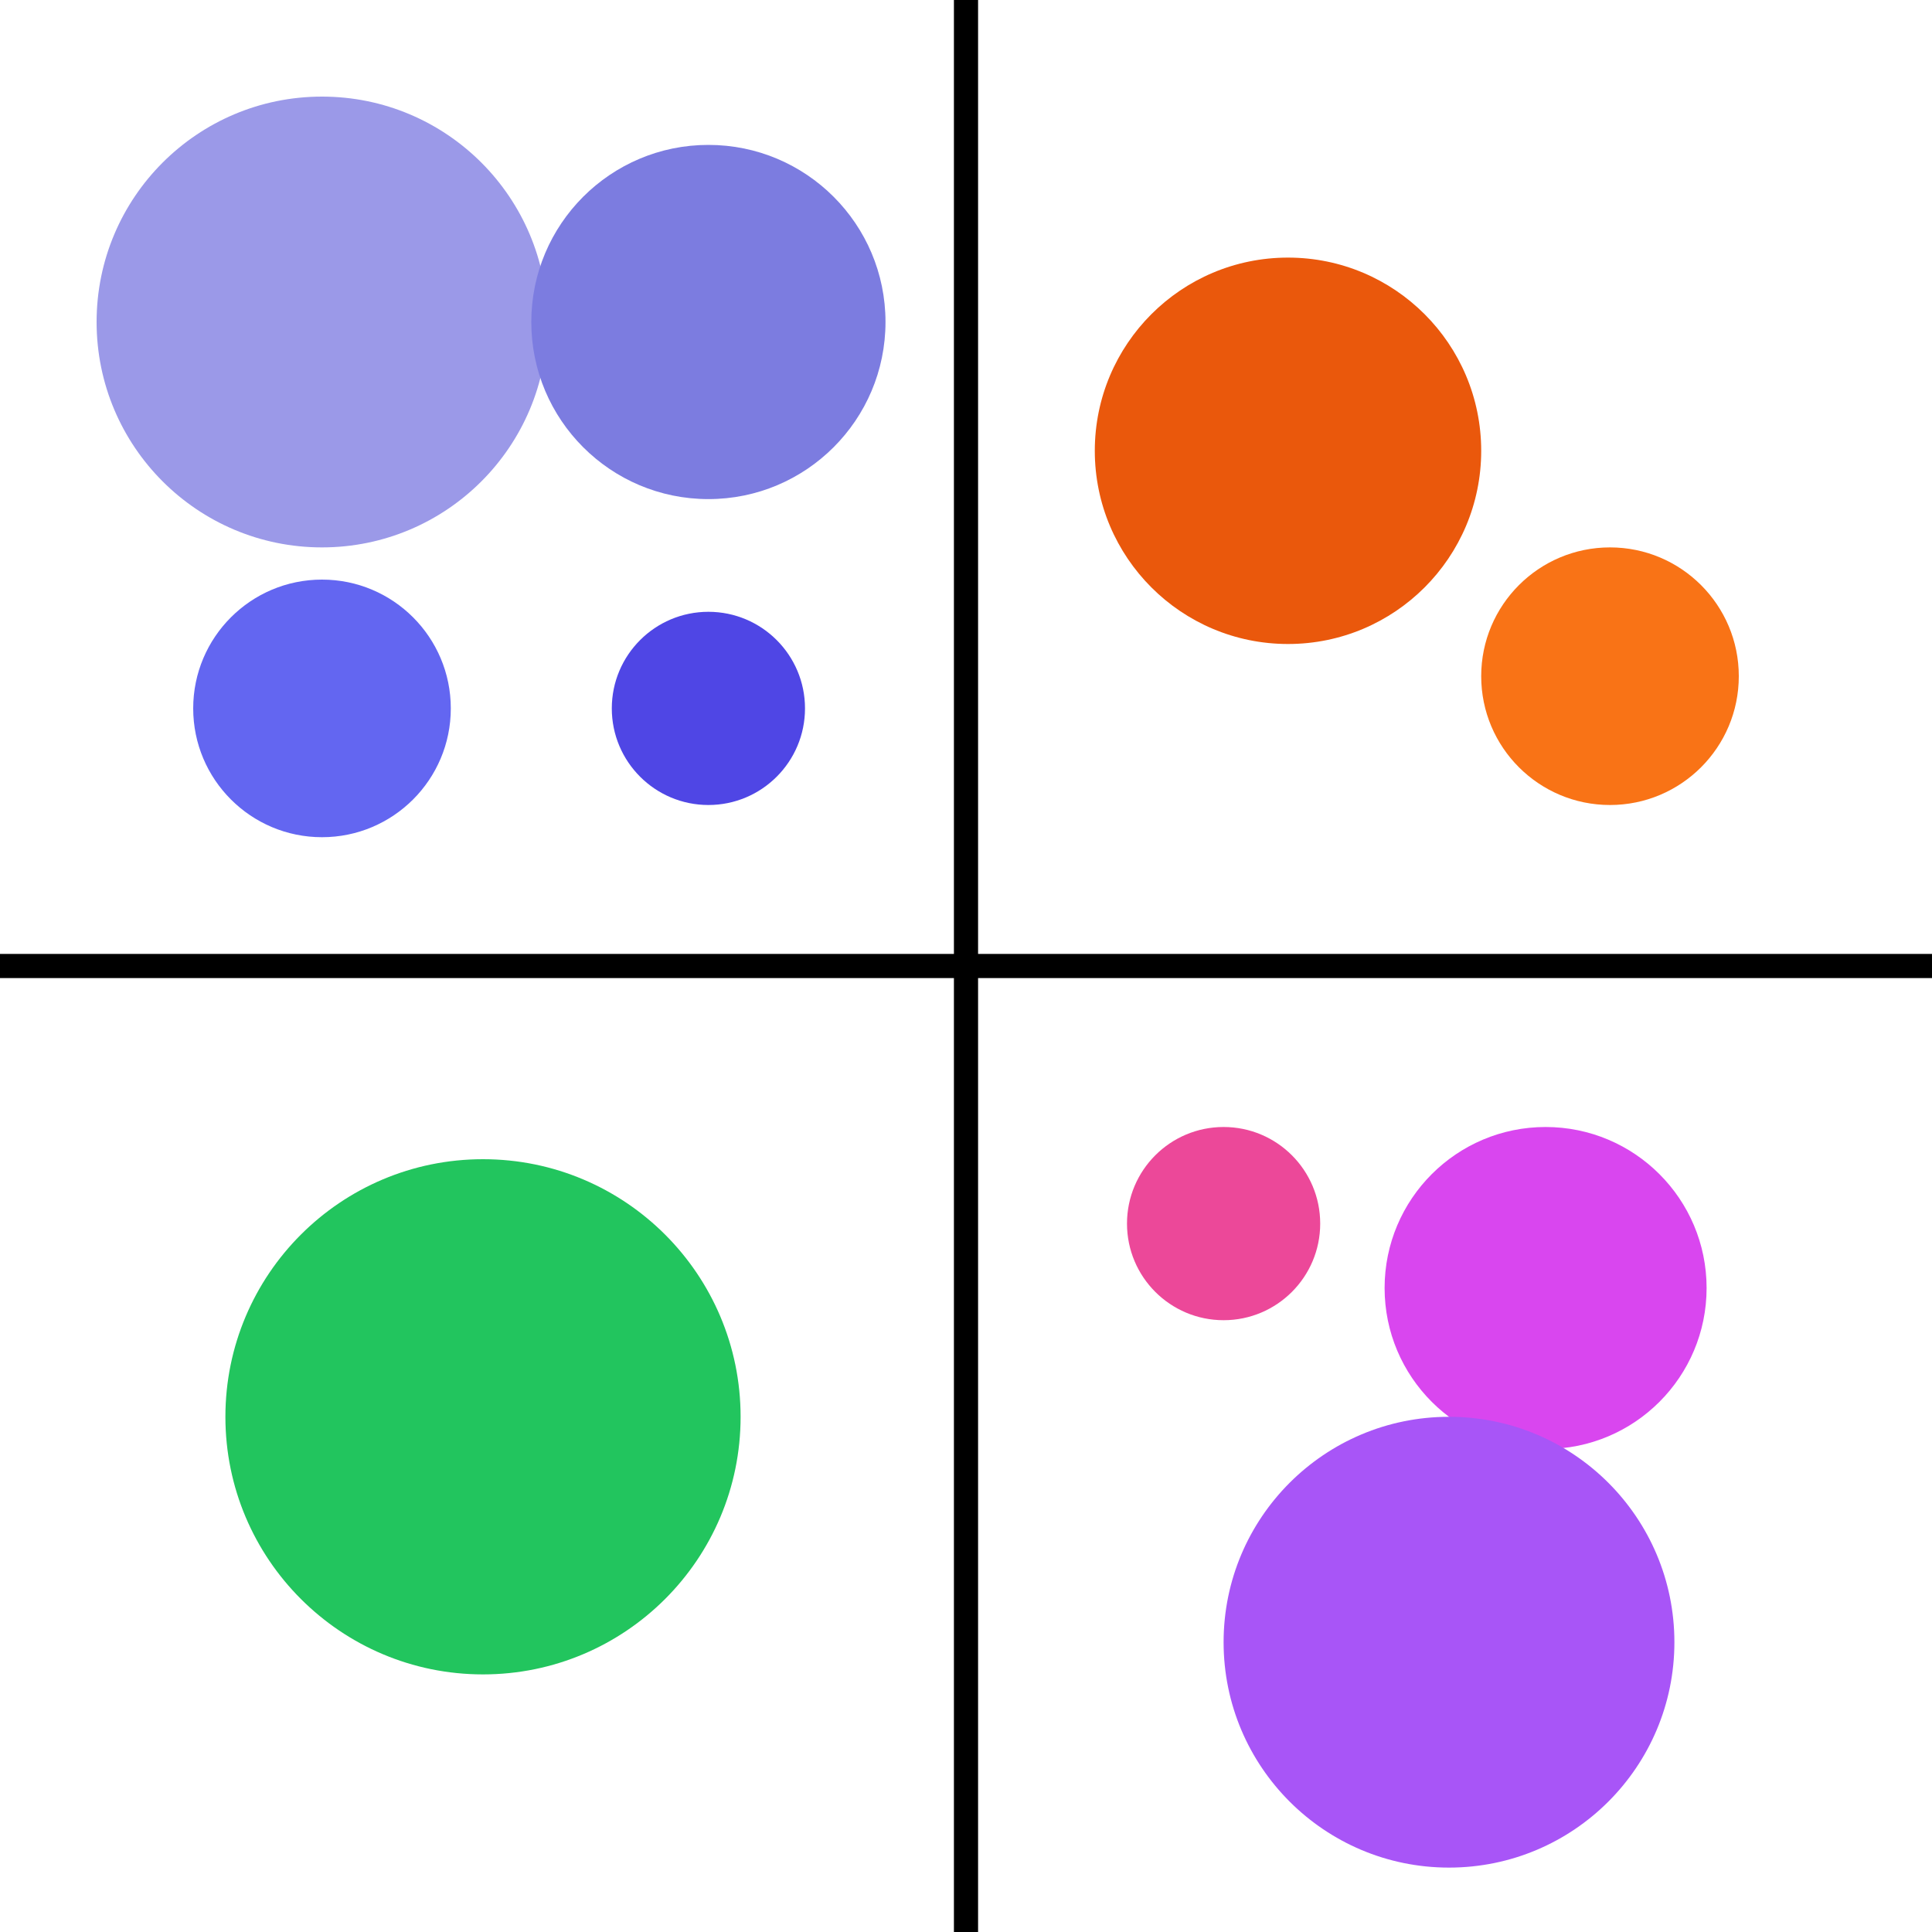
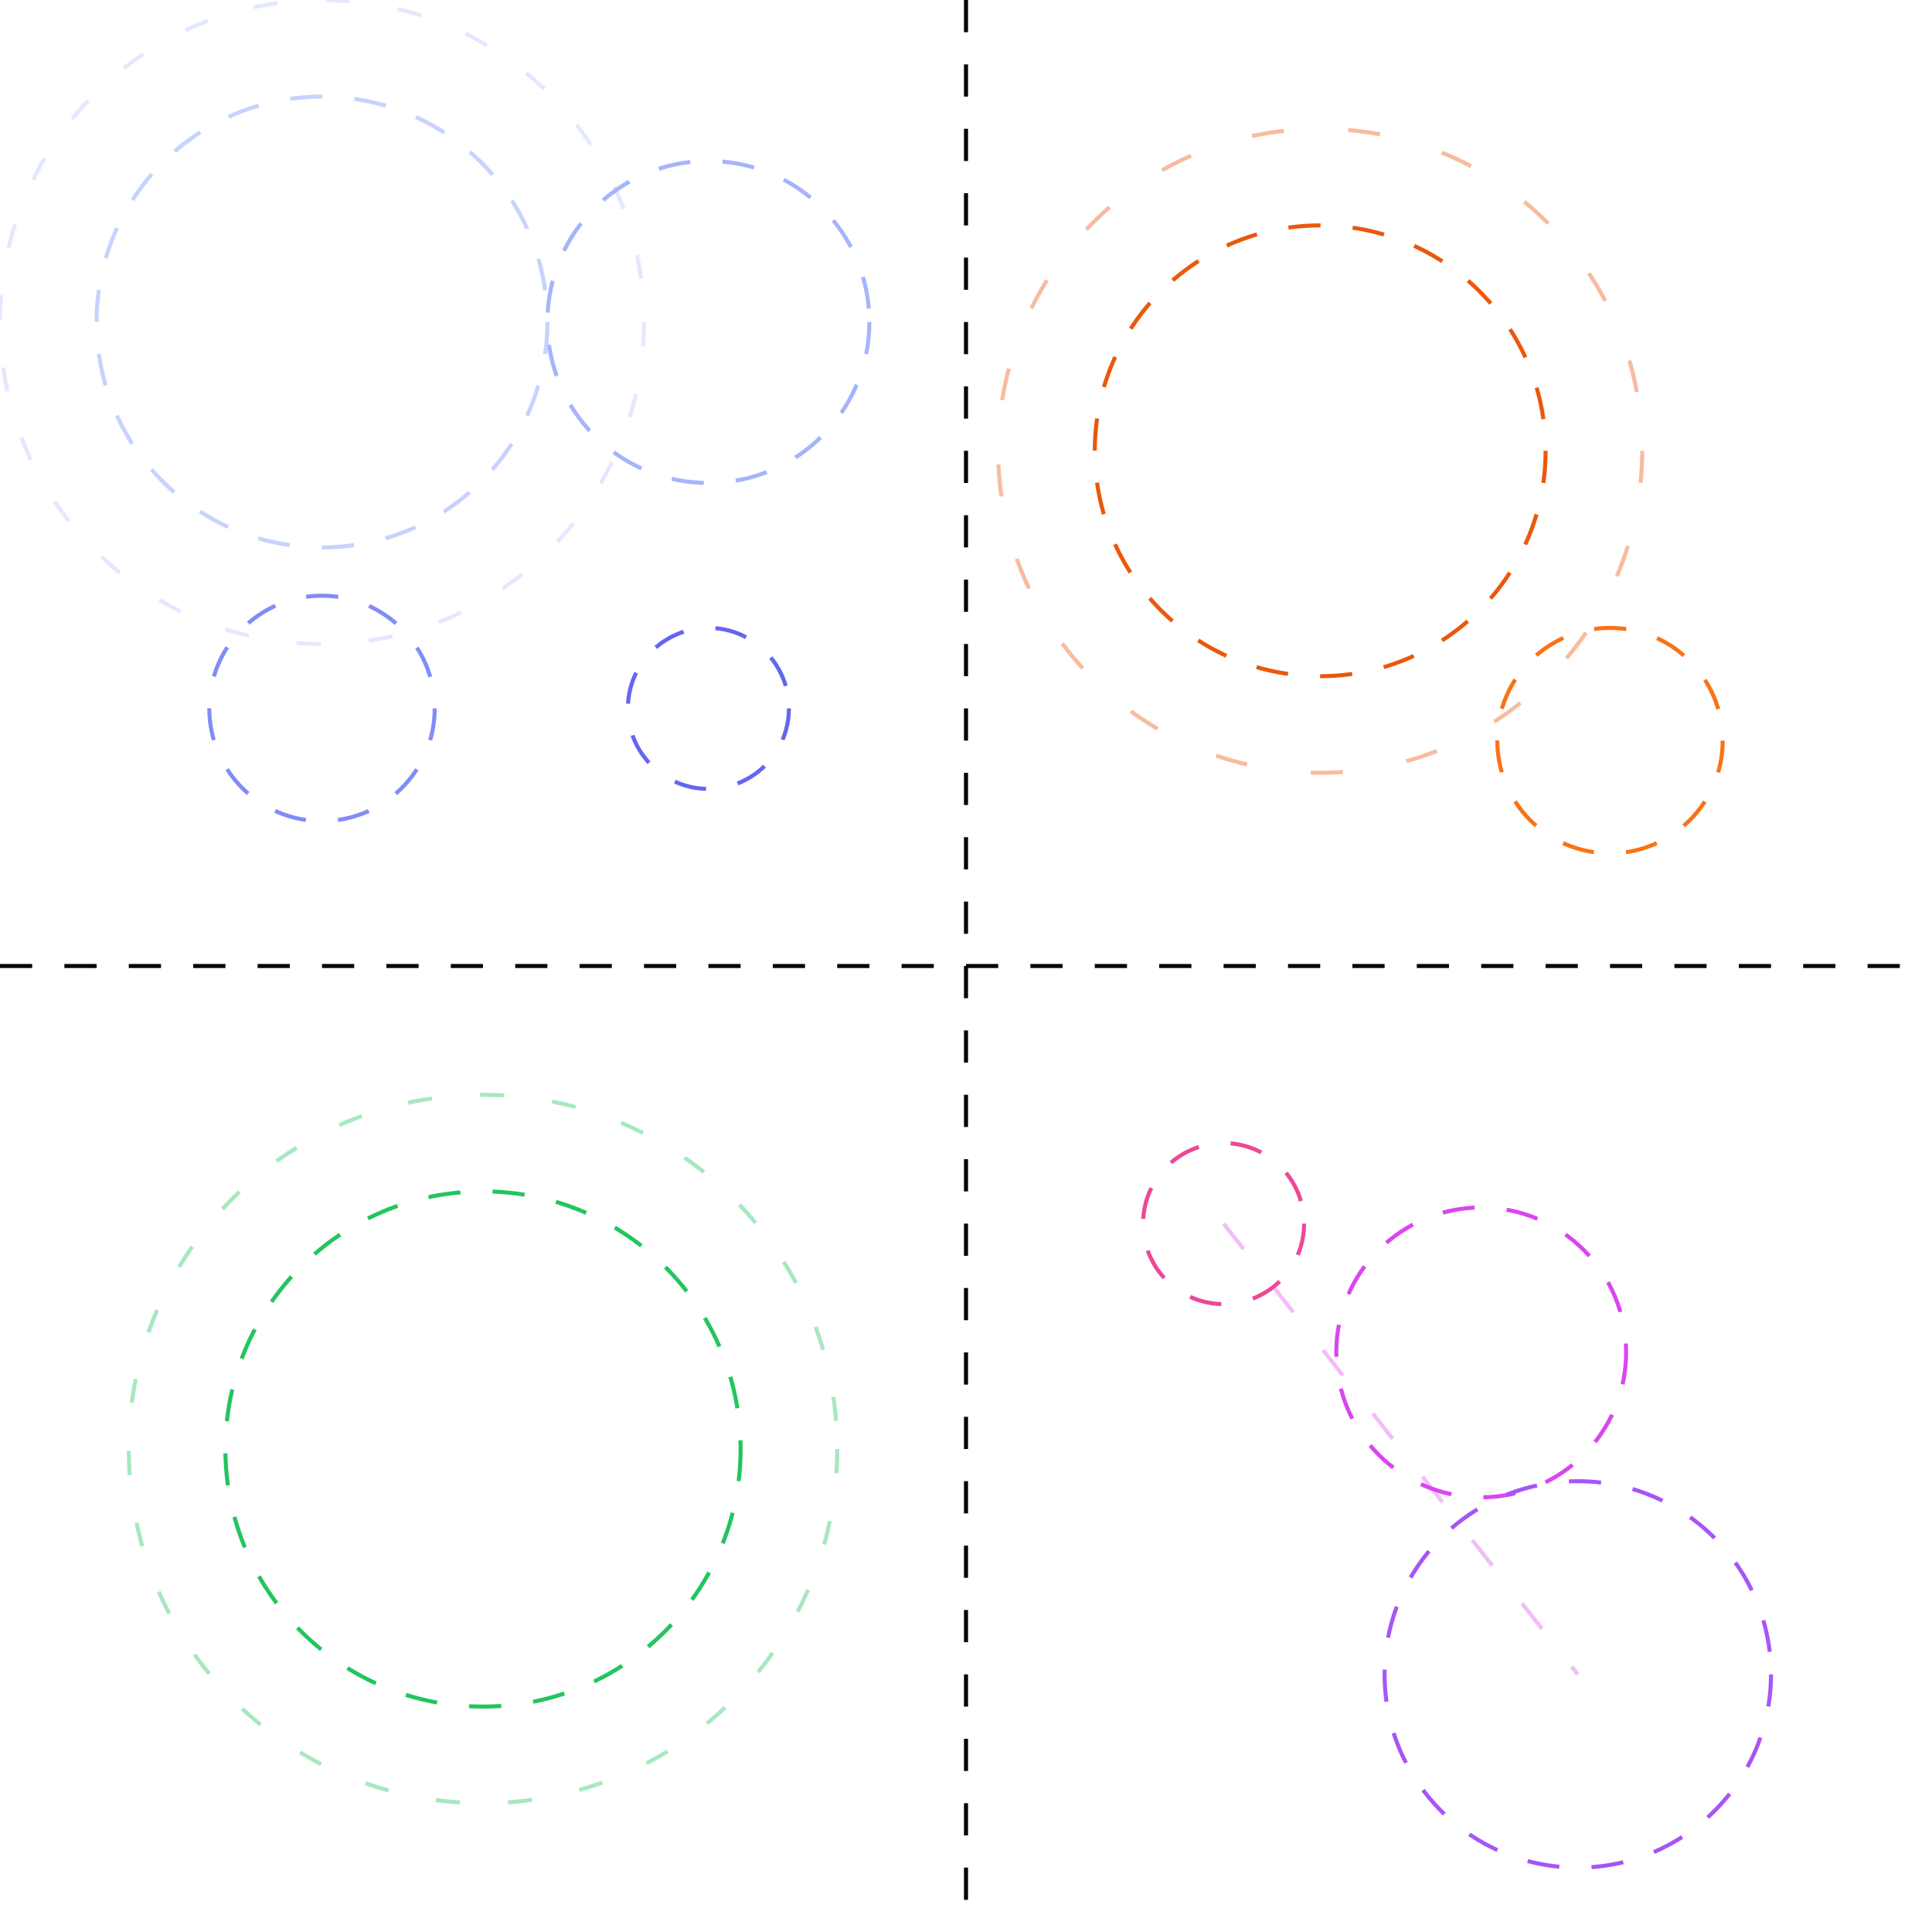
<svg xmlns="http://www.w3.org/2000/svg" viewBox="0 0 120 120" fill="none">
-   <line x1="60" y1="0" x2="60" y2="120" stroke="currentColor" stroke-width="1.5" />
-   <line x1="0" y1="60" x2="120" y2="60" stroke="currentColor" stroke-width="1.5" />
-   <circle cx="20" cy="20" r="14" fill="#9b99e8" />
-   <circle cx="44" cy="20" r="11" fill="#7c7ce0" />
-   <circle cx="20" cy="44" r="8" fill="#6366f1" />
-   <circle cx="44" cy="44" r="6" fill="#4f46e5" />
-   <circle cx="80" cy="28" r="12" fill="#ea580c" />
-   <circle cx="100" cy="42" r="8" fill="#f97316" />
-   <circle cx="30" cy="88" r="16" fill="#22c55e" />
-   <circle cx="76" cy="76" r="6" fill="#ec4899" />
-   <circle cx="96" cy="80" r="10" fill="#d946ef" />
-   <circle cx="90" cy="102" r="14" fill="#a855f7" />
+   <line x1="60" y1="0" x2="60" y2="120" stroke="currentColor" stroke-width="0.25" stroke-dasharray="2 2" />
+   <line x1="0" y1="60" x2="120" y2="60" stroke="currentColor" stroke-width="0.25" stroke-dasharray="2 2" />
+   <circle cx="20" cy="20" r="14" stroke="#c7d2fe" stroke-width="0.25" stroke-dasharray="2 2" />
+   <circle cx="20" cy="20" r="20" stroke="#c7d2fe" stroke-width="0.25" stroke-dasharray="1.5 3" opacity="0.5" />
+   <circle cx="44" cy="20" r="10" stroke="#a5b4fc" stroke-width="0.25" stroke-dasharray="2 2" />
+   <circle cx="20" cy="44" r="7" stroke="#818cf8" stroke-width="0.25" stroke-dasharray="2 2" />
+   <circle cx="44" cy="44" r="5" stroke="#6366f1" stroke-width="0.25" stroke-dasharray="2 2" />
+   <circle cx="82" cy="28" r="14" stroke="#ea580c" stroke-width="0.25" stroke-dasharray="2 2" />
+   <circle cx="82" cy="28" r="20" stroke="#ea580c" stroke-width="0.25" stroke-dasharray="2 4" opacity="0.4" />
+   <circle cx="100" cy="46" r="7" stroke="#f97316" stroke-width="0.25" stroke-dasharray="2 2" />
+   <circle cx="30" cy="90" r="16" stroke="#22c55e" stroke-width="0.25" stroke-dasharray="2 2" />
+   <circle cx="30" cy="90" r="22" stroke="#22c55e" stroke-width="0.25" stroke-dasharray="1.5 3" opacity="0.4" />
+   <circle cx="76" cy="76" r="5" stroke="#ec4899" stroke-width="0.25" stroke-dasharray="2 2" />
+   <circle cx="92" cy="84" r="9" stroke="#d946ef" stroke-width="0.25" stroke-dasharray="2 2" />
+   <circle cx="98" cy="104" r="12" stroke="#a855f7" stroke-width="0.25" stroke-dasharray="2 2" />
+   <line x1="76" y1="76" x2="98" y2="104" stroke="#d946ef" stroke-width="0.25" stroke-dasharray="2 3" opacity="0.35" />
</svg>
